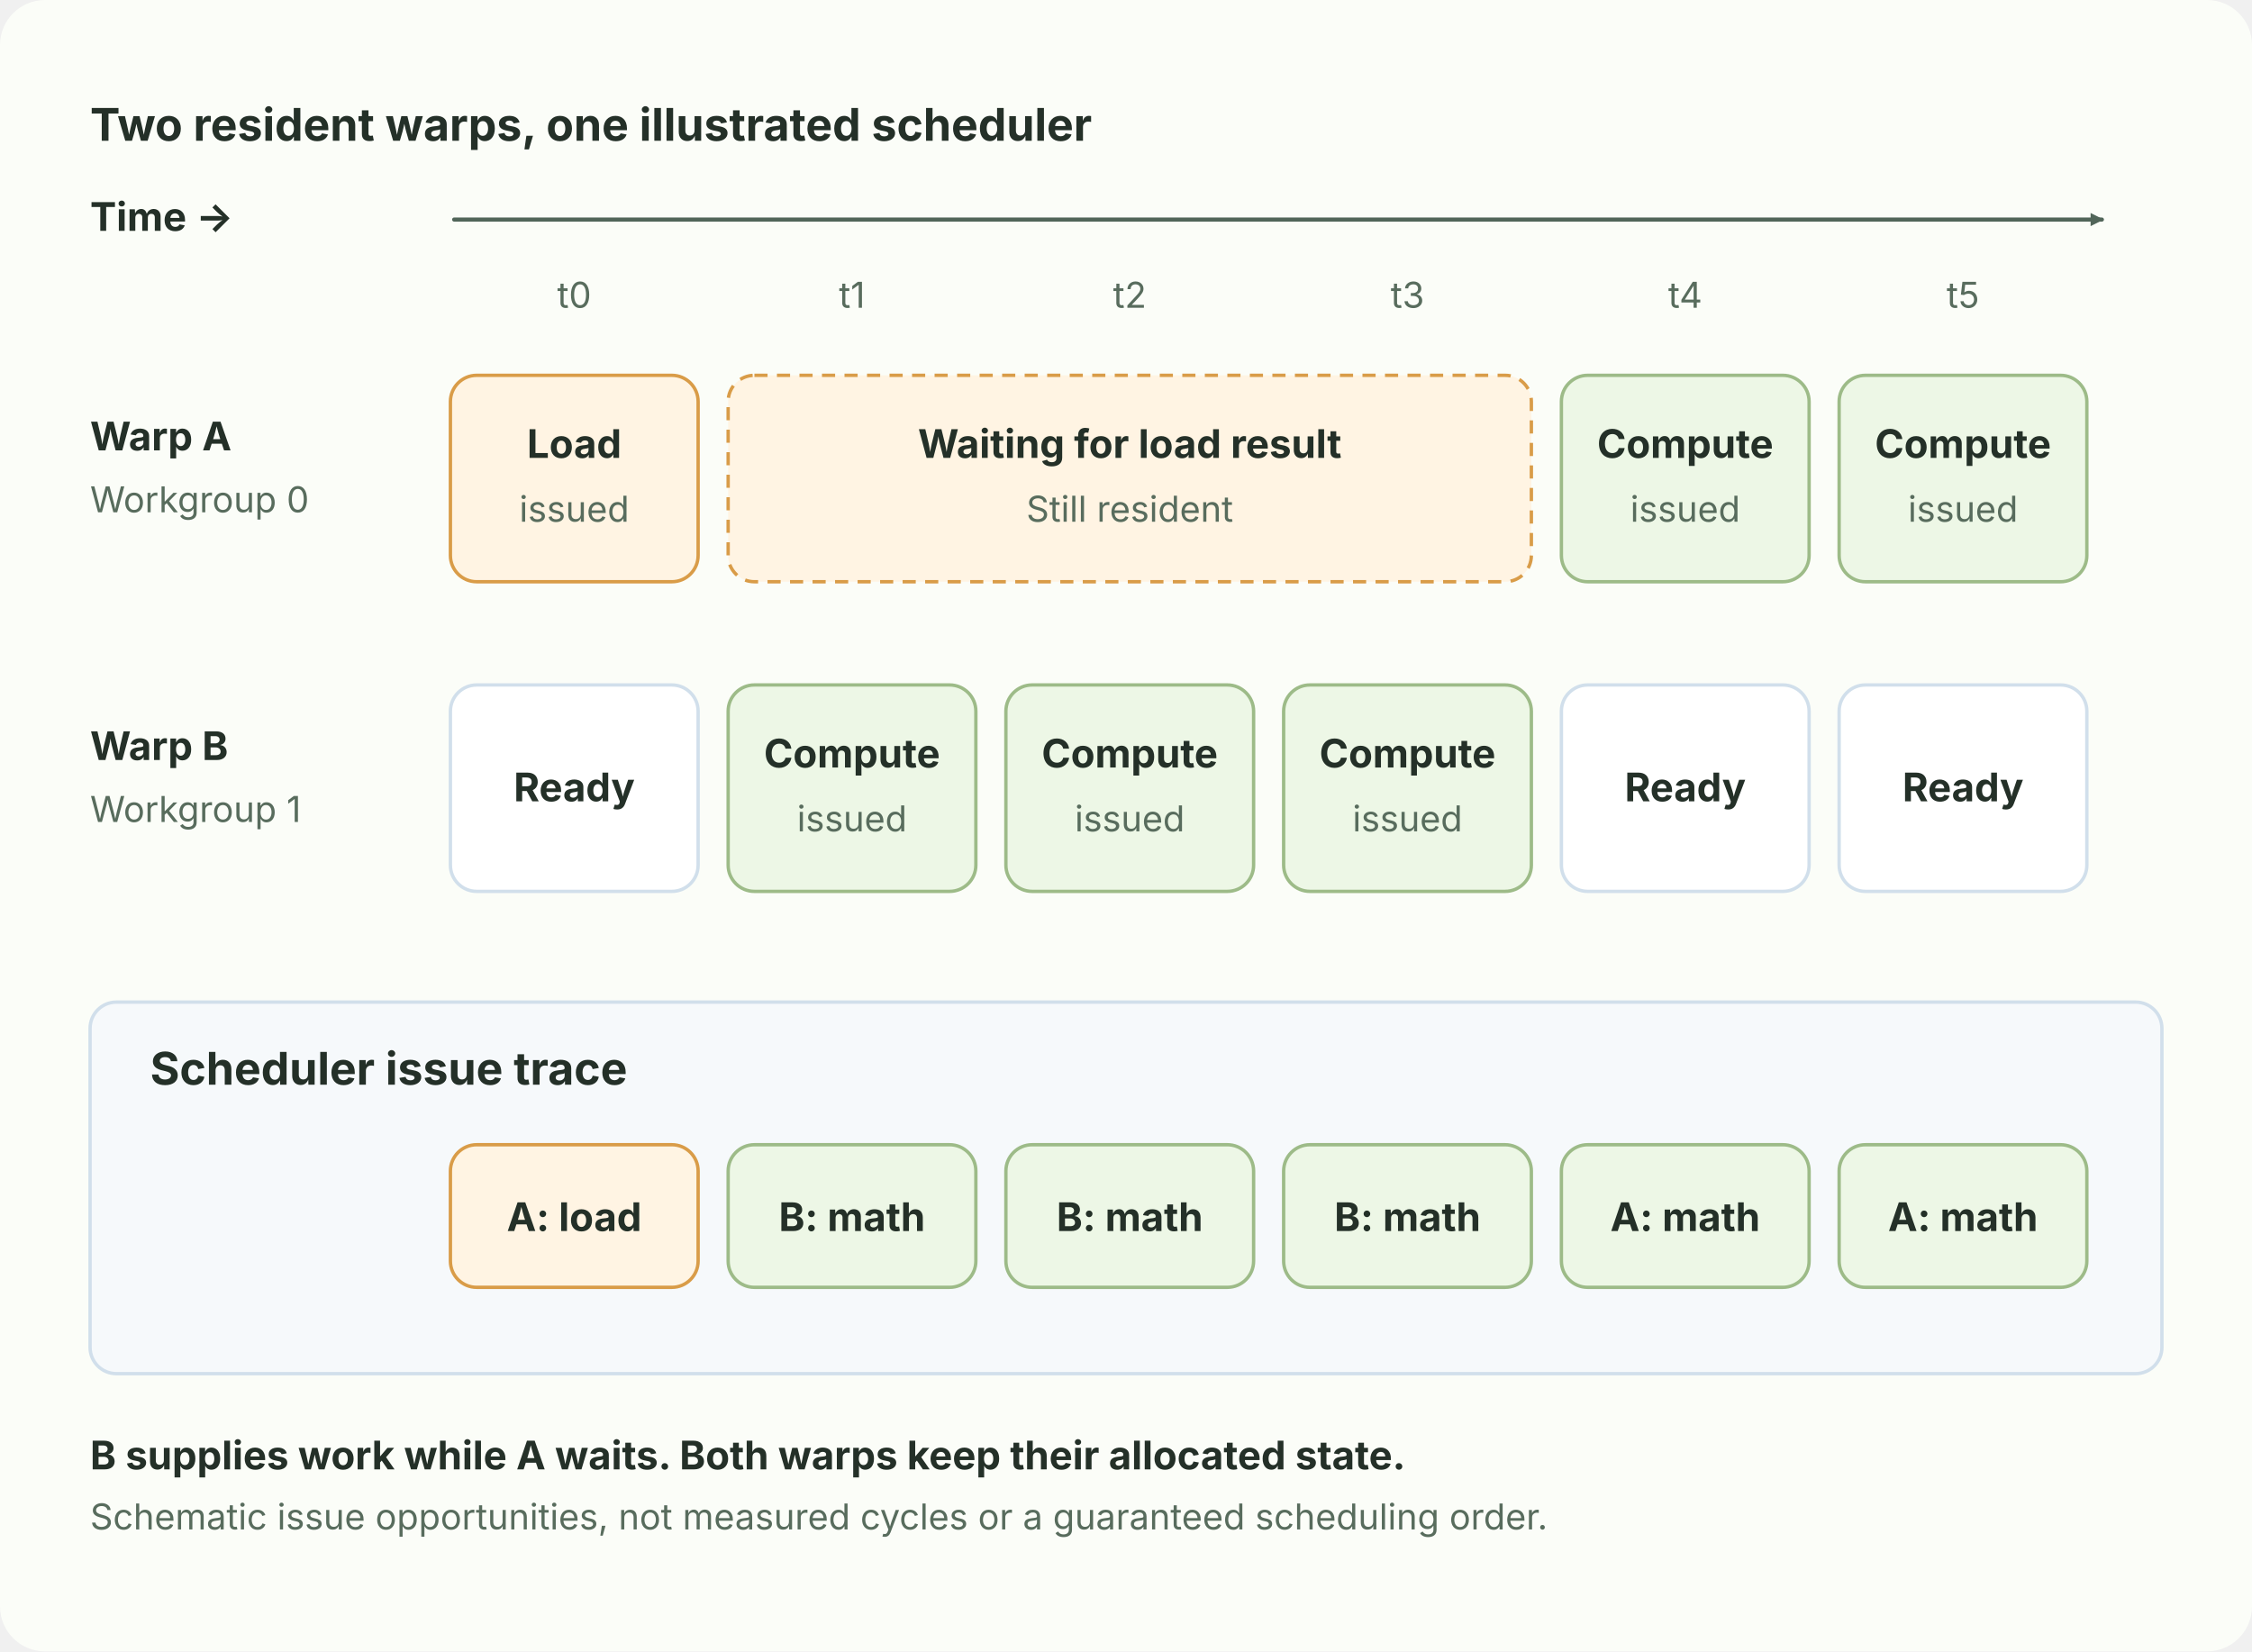
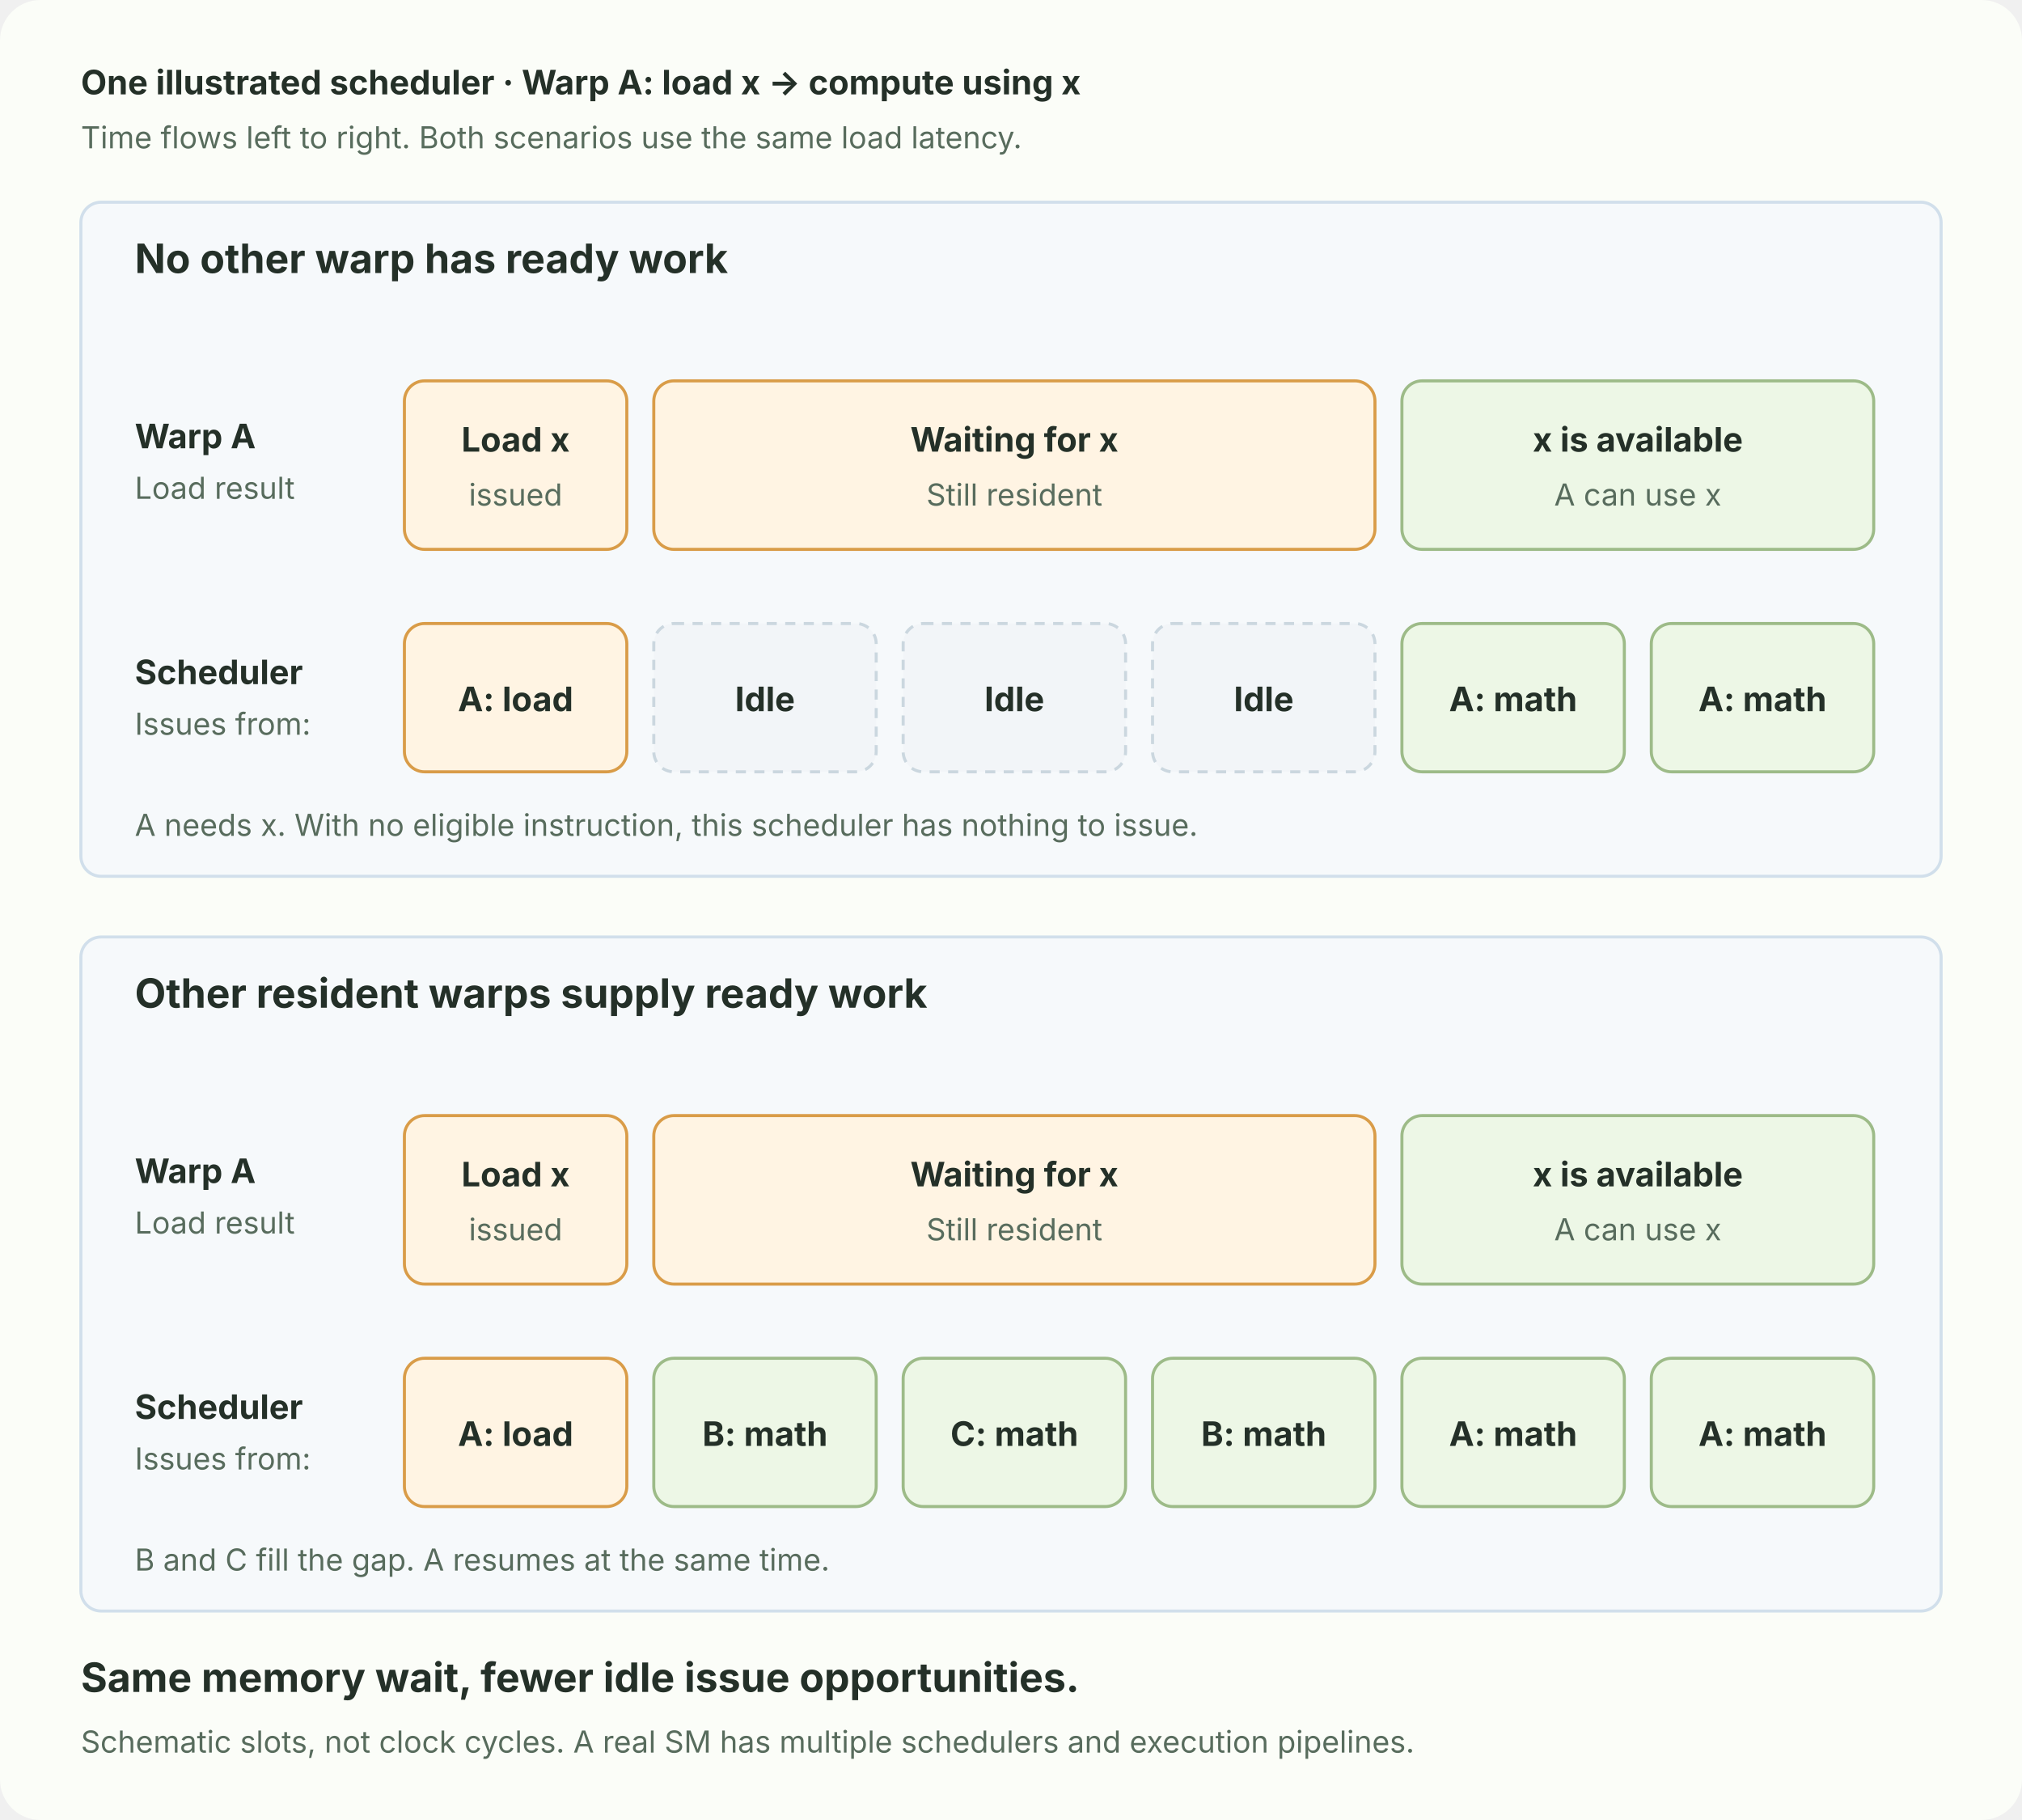
- <svg xmlns="http://www.w3.org/2000/svg" viewBox="0 0 1200 880" role="img" aria-labelledby="title desc">
+ <svg xmlns="http://www.w3.org/2000/svg" viewBox="0 0 1200 1080" role="img" aria-labelledby="title desc">
  <defs>
-     <marker id="arrow" markerWidth="7" markerHeight="7" refX="6" refY="3.5" orient="auto" markerUnits="userSpaceOnUse">
-       <path d="M0,0 L0,7 L7,3.5 z" fill="#516559" />
-     </marker>
    <style>
- text { font-family: Inter, ui-sans-serif, system-ui, -apple-system, BlinkMacSystemFont, "Segoe UI", sans-serif; fill: #243028; }
- .section { font-size: 24px; font-weight: 700; }
- .label { font-size: 21px; font-weight: 680; }
- .small { font-size: 19px; fill: #586c5d; }
- .math { font-family: Georgia, "Times New Roman", serif; font-size: 24px; font-weight: 650; }
- .arrow { fill: none; stroke: #516559; stroke-width: 2.2; stroke-linecap: round; stroke-linejoin: round; marker-end: url(#arrow); }
- </style>
+       text { font-family: Inter, ui-sans-serif, system-ui, -apple-system, BlinkMacSystemFont, "Segoe UI", sans-serif; fill: #243028; }
+       .section { font-size: 24px; font-weight: 700; }
+       .label { font-size: 20px; font-weight: 680; }
+       .small { font-size: 18px; fill: #586c5d; }
+       .panel { fill: #f6f9fb; stroke: #d1dfeb; stroke-width: 1.8; }
+       .memory { fill: #fff4e3; stroke: #d99c48; stroke-width: 1.8; }
+       .issued { fill: #edf7e6; stroke: #9dbb88; stroke-width: 1.8; }
+       .idle { fill: #f2f5f8; stroke: #cbd7df; stroke-width: 1.8; stroke-dasharray: 6 5; }
+     </style>
  </defs>
-   <rect width="1200" height="880" rx="24" fill="#fbfdf8" />
-   <text x="48" y="75" class="section" text-anchor="start">Two resident warps, one illustrated scheduler</text>
-   <path d="M242 117 H1120" class="arrow" />
-   <text x="48" y="123" class="label" text-anchor="start">Time →</text>
-   <text x="306" y="164" class="small" text-anchor="middle">t0</text>
-   <text x="454" y="164" class="small" text-anchor="middle">t1</text>
-   <text x="602" y="164" class="small" text-anchor="middle">t2</text>
-   <text x="750" y="164" class="small" text-anchor="middle">t3</text>
-   <text x="898" y="164" class="small" text-anchor="middle">t4</text>
-   <text x="1046" y="164" class="small" text-anchor="middle">t5</text>
-   <text x="48" y="240" class="label" text-anchor="start">Warp A</text>
-   <text x="48" y="273" class="small" text-anchor="start">Workgroup 0</text>
-   <text x="48" y="405" class="label" text-anchor="start">Warp B</text>
-   <text x="48" y="438" class="small" text-anchor="start">Workgroup 1</text>
-   <rect x="240" y="200" width="132" height="110" rx="14" fill="#fff4e3" stroke="#d99c48" stroke-width="1.8" />
-   <text x="306" y="244" class="label" text-anchor="middle">Load</text>
-   <text x="306" y="278" class="small" text-anchor="middle">issued</text>
-   <rect x="240" y="365" width="132" height="110" rx="14" fill="#fff" stroke="#d1dfeb" stroke-width="1.8" />
-   <text x="306" y="427" class="label" text-anchor="middle">Ready</text>
-   <rect x="388" y="365" width="132" height="110" rx="14" fill="#edf7e6" stroke="#9dbb88" stroke-width="1.8" />
-   <text x="454" y="409" class="label" text-anchor="middle">Compute</text>
-   <text x="454" y="443" class="small" text-anchor="middle">issued</text>
-   <rect x="536" y="365" width="132" height="110" rx="14" fill="#edf7e6" stroke="#9dbb88" stroke-width="1.8" />
-   <text x="602" y="409" class="label" text-anchor="middle">Compute</text>
-   <text x="602" y="443" class="small" text-anchor="middle">issued</text>
-   <rect x="684" y="365" width="132" height="110" rx="14" fill="#edf7e6" stroke="#9dbb88" stroke-width="1.8" />
-   <text x="750" y="409" class="label" text-anchor="middle">Compute</text>
-   <text x="750" y="443" class="small" text-anchor="middle">issued</text>
-   <rect x="832" y="200" width="132" height="110" rx="14" fill="#edf7e6" stroke="#9dbb88" stroke-width="1.8" />
-   <text x="898" y="244" class="label" text-anchor="middle">Compute</text>
-   <text x="898" y="278" class="small" text-anchor="middle">issued</text>
-   <rect x="832" y="365" width="132" height="110" rx="14" fill="#fff" stroke="#d1dfeb" stroke-width="1.8" />
-   <text x="898" y="427" class="label" text-anchor="middle">Ready</text>
-   <rect x="980" y="200" width="132" height="110" rx="14" fill="#edf7e6" stroke="#9dbb88" stroke-width="1.8" />
-   <text x="1046" y="244" class="label" text-anchor="middle">Compute</text>
-   <text x="1046" y="278" class="small" text-anchor="middle">issued</text>
-   <rect x="980" y="365" width="132" height="110" rx="14" fill="#fff" stroke="#d1dfeb" stroke-width="1.8" />
-   <text x="1046" y="427" class="label" text-anchor="middle">Ready</text>
-   <rect x="388" y="200" width="428" height="110" rx="14" fill="#fff4e3" stroke="#d99c48" stroke-width="1.8" stroke-dasharray="7 5" />
-   <text x="602" y="244" class="label" text-anchor="middle">Waiting for load result</text>
-   <text x="602" y="278" class="small" text-anchor="middle">Still resident</text>
-   <rect x="48" y="534" width="1104" height="198" rx="14" fill="#f6f9fb" stroke="#d1dfeb" stroke-width="1.8" />
-   <text x="80" y="578" class="section" text-anchor="start">Scheduler issue trace</text>
-   <rect x="240" y="610" width="132" height="76" rx="14" fill="#fff4e3" stroke="#d99c48" stroke-width="1.8" />
-   <text x="306" y="656" class="label" text-anchor="middle">A: load</text>
-   <rect x="388" y="610" width="132" height="76" rx="14" fill="#edf7e6" stroke="#9dbb88" stroke-width="1.8" />
-   <text x="454" y="656" class="label" text-anchor="middle">B: math</text>
-   <rect x="536" y="610" width="132" height="76" rx="14" fill="#edf7e6" stroke="#9dbb88" stroke-width="1.8" />
-   <text x="602" y="656" class="label" text-anchor="middle">B: math</text>
-   <rect x="684" y="610" width="132" height="76" rx="14" fill="#edf7e6" stroke="#9dbb88" stroke-width="1.8" />
-   <text x="750" y="656" class="label" text-anchor="middle">B: math</text>
-   <rect x="832" y="610" width="132" height="76" rx="14" fill="#edf7e6" stroke="#9dbb88" stroke-width="1.8" />
-   <text x="898" y="656" class="label" text-anchor="middle">A: math</text>
-   <rect x="980" y="610" width="132" height="76" rx="14" fill="#edf7e6" stroke="#9dbb88" stroke-width="1.8" />
-   <text x="1046" y="656" class="label" text-anchor="middle">A: math</text>
-   <text x="48" y="783" class="label" text-anchor="start">B supplies work while A waits. Both warps keep their allocated state.</text>
-   <text x="48" y="815" class="small" text-anchor="start">Schematic issue opportunities, not measured cycles or a guaranteed scheduling order.</text>
+   <rect width="1200" height="1080" rx="24" fill="#fbfdf8" />
+   <text x="48" y="56" class="label" text-anchor="start">One illustrated scheduler · Warp A: load x → compute using x</text>
+   <text x="48" y="88" class="small" text-anchor="start">Time flows left to right. Both scenarios use the same load latency.</text>
+   <rect x="48" y="120" width="1104" height="400" rx="12" class="panel" />
+   <text x="80" y="162" class="section" text-anchor="start">No other warp has ready work</text>
+   <text x="80" y="266" class="label" text-anchor="start">Warp A</text>
+   <text x="80" y="296" class="small" text-anchor="start">Load result</text>
+   <rect x="240" y="226" width="132" height="100" rx="12" class="memory" />
+   <text x="306" y="268" class="label" text-anchor="middle">Load x</text>
+   <text x="306" y="300" class="small" text-anchor="middle">issued</text>
+   <rect x="388" y="226" width="428" height="100" rx="12" class="memory" />
+   <text x="602" y="268" class="label" text-anchor="middle">Waiting for x</text>
+   <text x="602" y="300" class="small" text-anchor="middle">Still resident</text>
+   <rect x="832" y="226" width="280" height="100" rx="12" class="issued" />
+   <text x="972" y="268" class="label" text-anchor="middle">x is available</text>
+   <text x="972" y="300" class="small" text-anchor="middle">A can use x</text>
+   <text x="80" y="406" class="label" text-anchor="start">Scheduler</text>
+   <text x="80" y="436" class="small" text-anchor="start">Issues from:</text>
+   <rect x="240" y="370" width="132" height="88" rx="12" class="memory" />
+   <text x="306" y="422" class="label" text-anchor="middle">A: load</text>
+   <rect x="388" y="370" width="132" height="88" rx="12" class="idle" />
+   <text x="454" y="422" class="label" text-anchor="middle">Idle</text>
+   <rect x="536" y="370" width="132" height="88" rx="12" class="idle" />
+   <text x="602" y="422" class="label" text-anchor="middle">Idle</text>
+   <rect x="684" y="370" width="132" height="88" rx="12" class="idle" />
+   <text x="750" y="422" class="label" text-anchor="middle">Idle</text>
+   <rect x="832" y="370" width="132" height="88" rx="12" class="issued" />
+   <text x="898" y="422" class="label" text-anchor="middle">A: math</text>
+   <rect x="980" y="370" width="132" height="88" rx="12" class="issued" />
+   <text x="1046" y="422" class="label" text-anchor="middle">A: math</text>
+   <text x="80" y="496" class="small" text-anchor="start">A needs x. With no eligible instruction, this scheduler has nothing to issue.</text>
+   <rect x="48" y="556" width="1104" height="400" rx="12" class="panel" />
+   <text x="80" y="598" class="section" text-anchor="start">Other resident warps supply ready work</text>
+   <text x="80" y="702" class="label" text-anchor="start">Warp A</text>
+   <text x="80" y="732" class="small" text-anchor="start">Load result</text>
+   <rect x="240" y="662" width="132" height="100" rx="12" class="memory" />
+   <text x="306" y="704" class="label" text-anchor="middle">Load x</text>
+   <text x="306" y="736" class="small" text-anchor="middle">issued</text>
+   <rect x="388" y="662" width="428" height="100" rx="12" class="memory" />
+   <text x="602" y="704" class="label" text-anchor="middle">Waiting for x</text>
+   <text x="602" y="736" class="small" text-anchor="middle">Still resident</text>
+   <rect x="832" y="662" width="280" height="100" rx="12" class="issued" />
+   <text x="972" y="704" class="label" text-anchor="middle">x is available</text>
+   <text x="972" y="736" class="small" text-anchor="middle">A can use x</text>
+   <text x="80" y="842" class="label" text-anchor="start">Scheduler</text>
+   <text x="80" y="872" class="small" text-anchor="start">Issues from:</text>
+   <rect x="240" y="806" width="132" height="88" rx="12" class="memory" />
+   <text x="306" y="858" class="label" text-anchor="middle">A: load</text>
+   <rect x="388" y="806" width="132" height="88" rx="12" class="issued" />
+   <text x="454" y="858" class="label" text-anchor="middle">B: math</text>
+   <rect x="536" y="806" width="132" height="88" rx="12" class="issued" />
+   <text x="602" y="858" class="label" text-anchor="middle">C: math</text>
+   <rect x="684" y="806" width="132" height="88" rx="12" class="issued" />
+   <text x="750" y="858" class="label" text-anchor="middle">B: math</text>
+   <rect x="832" y="806" width="132" height="88" rx="12" class="issued" />
+   <text x="898" y="858" class="label" text-anchor="middle">A: math</text>
+   <rect x="980" y="806" width="132" height="88" rx="12" class="issued" />
+   <text x="1046" y="858" class="label" text-anchor="middle">A: math</text>
+   <text x="80" y="932" class="small" text-anchor="start">B and C fill the gap. A resumes at the same time.</text>
+   <text x="48" y="1004" class="section" text-anchor="start">Same memory wait, fewer idle issue opportunities.</text>
+   <text x="48" y="1040" class="small" text-anchor="start">Schematic slots, not clock cycles. A real SM has multiple schedulers and execution pipelines.</text>
</svg>
